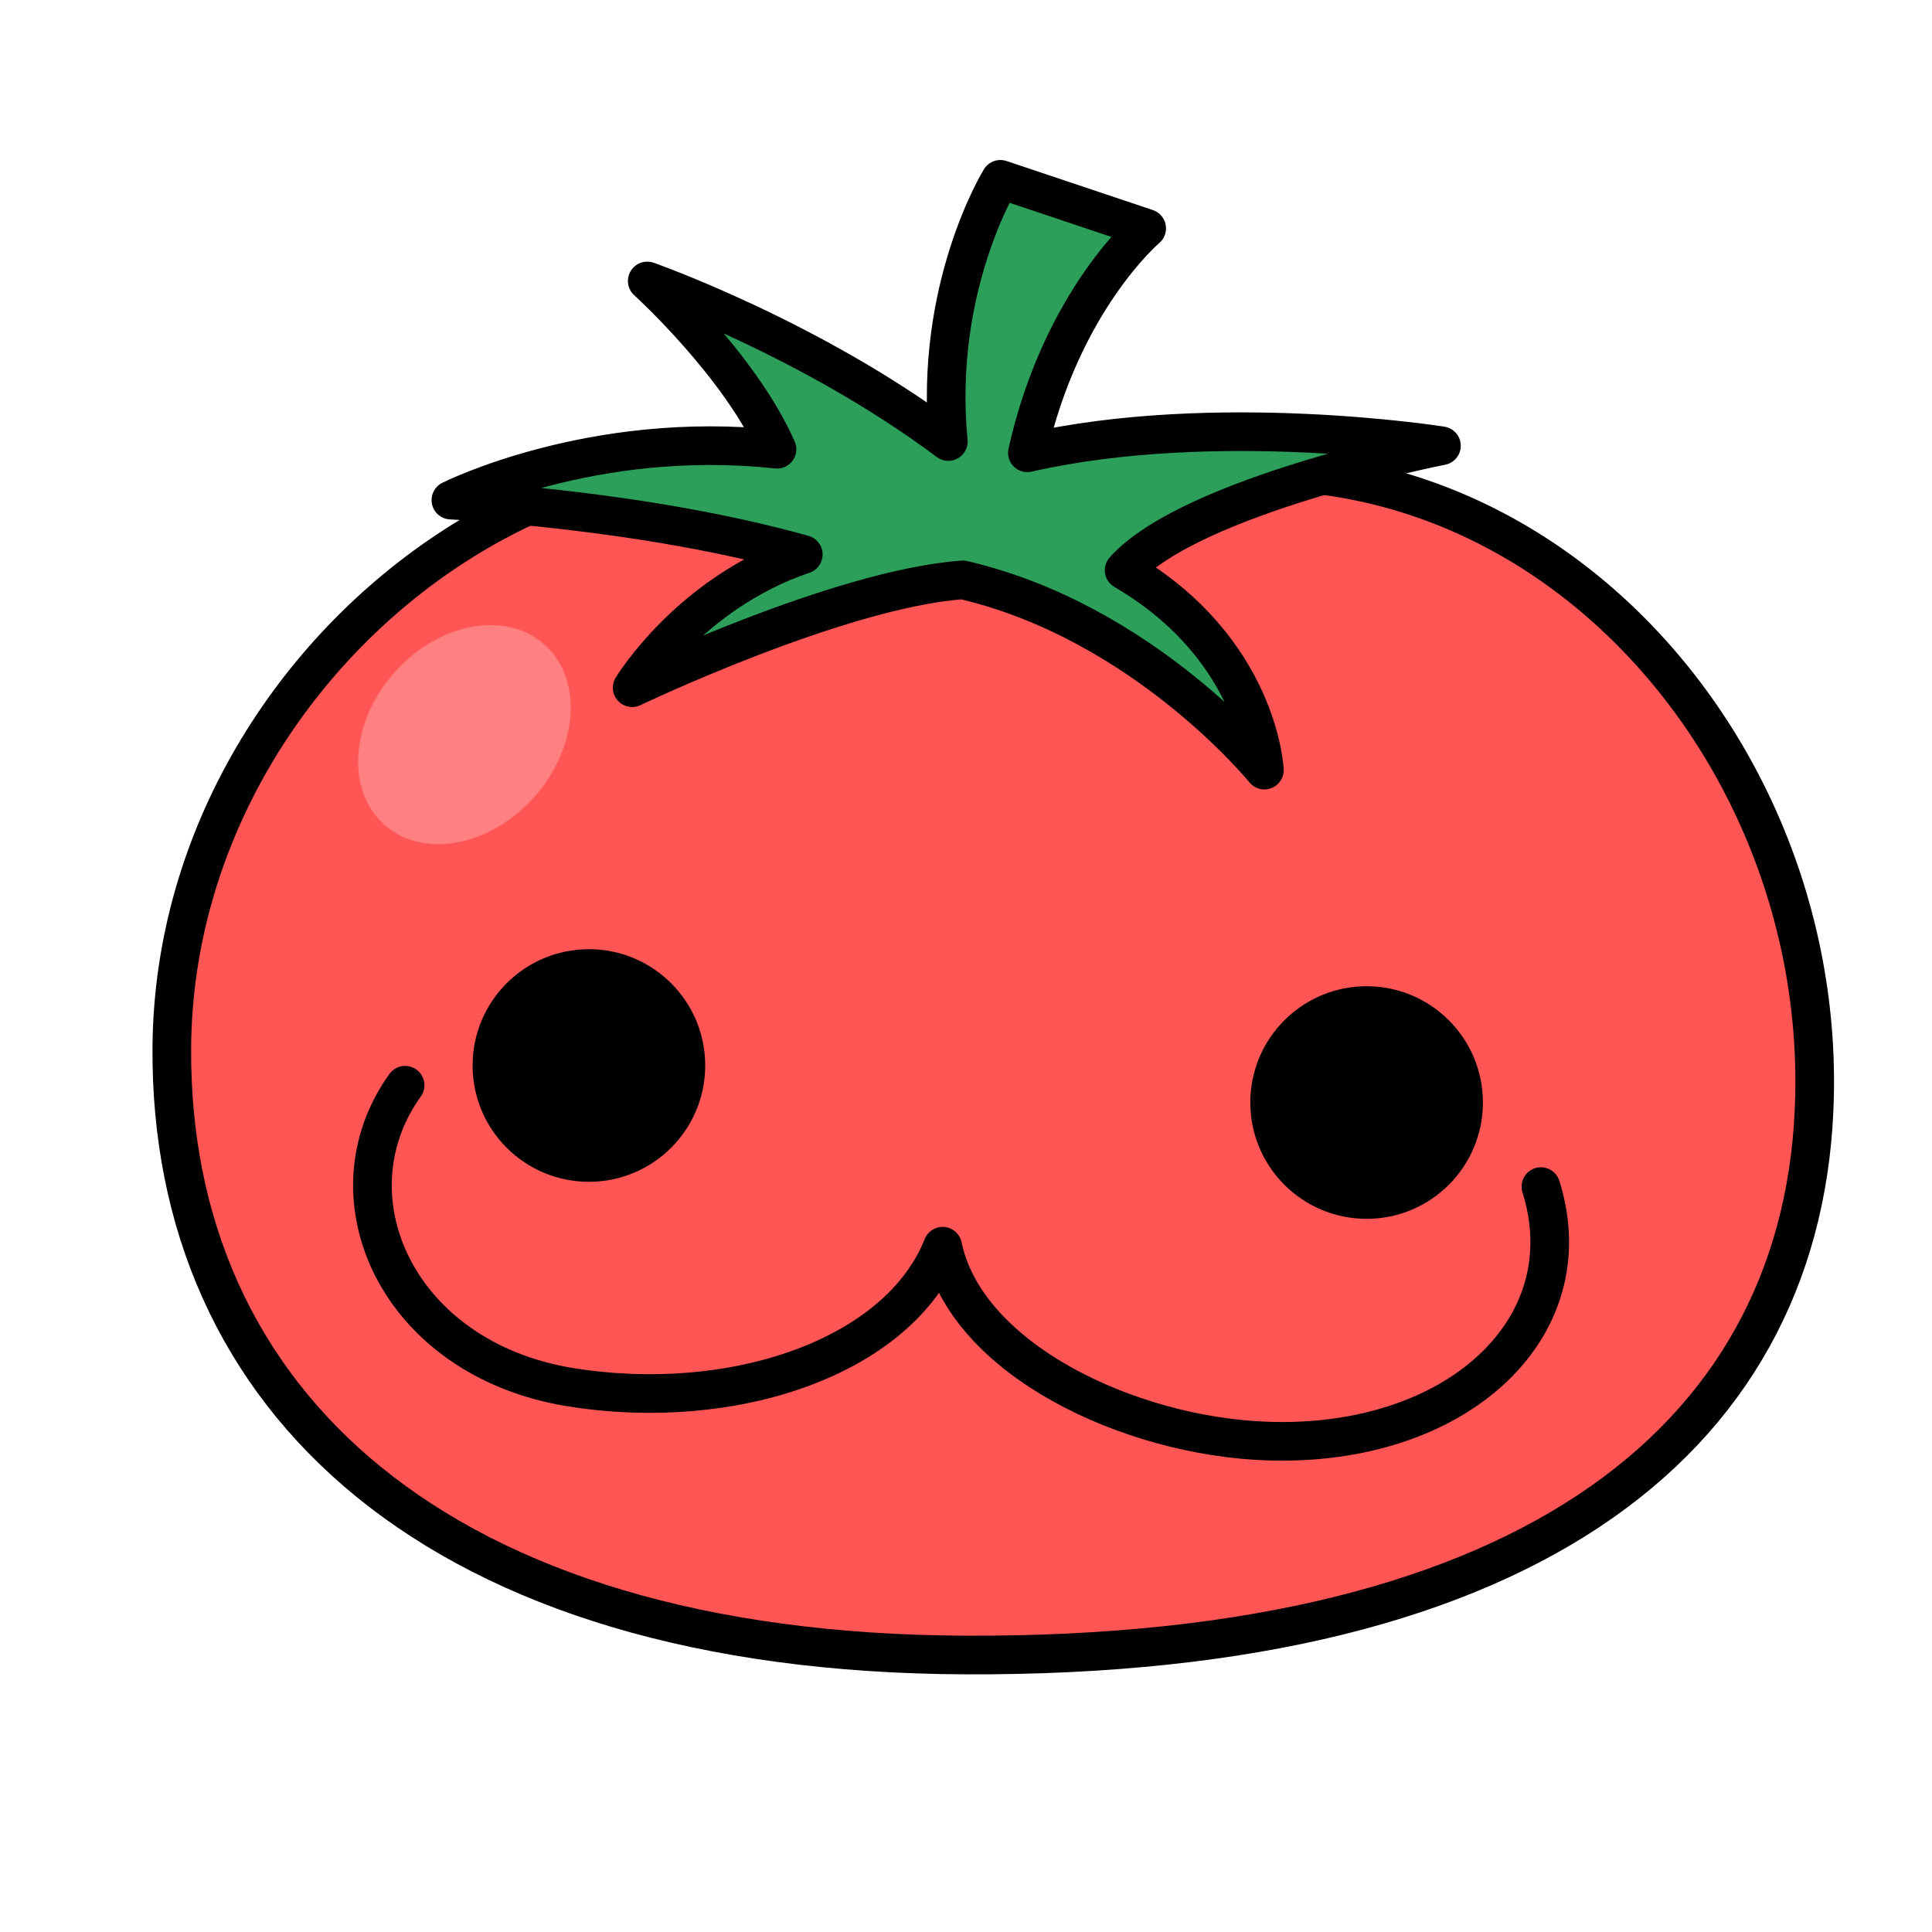
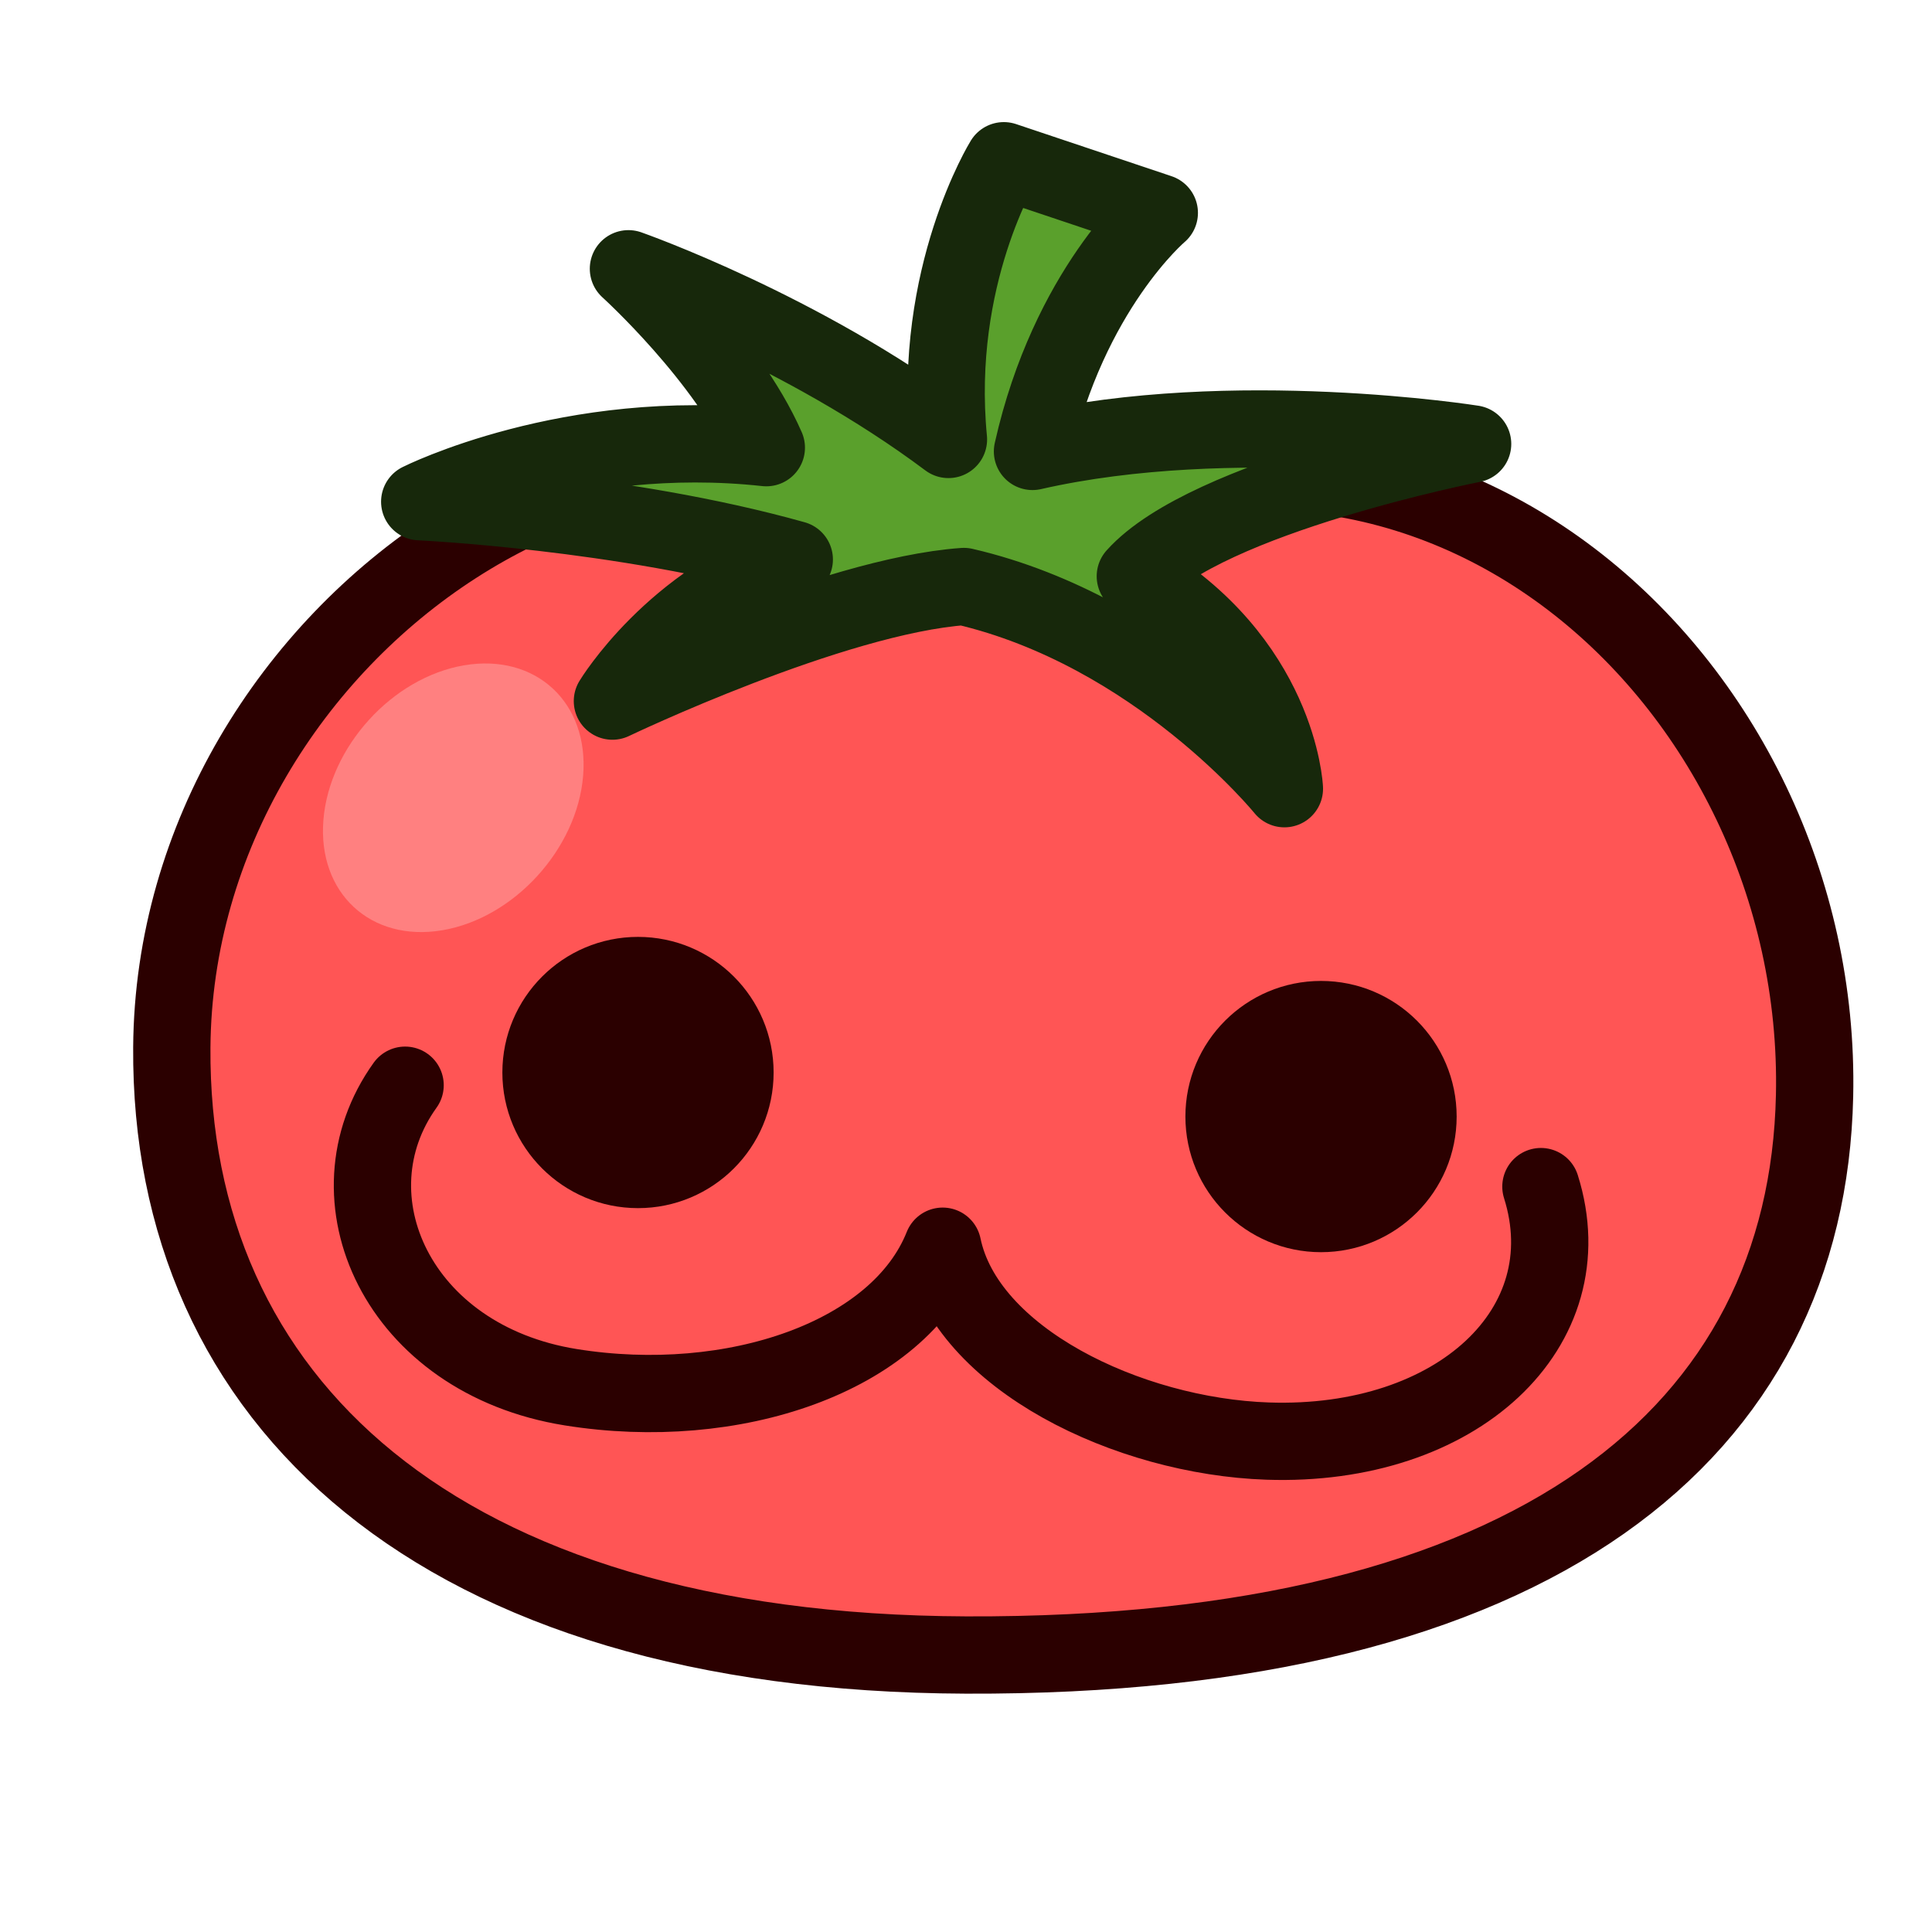
<svg xmlns="http://www.w3.org/2000/svg" width="500" height="500" viewBox="0 0 500 500" version="1.1" id="svg1">
  <defs id="defs1" />
  <g id="layer1">
-     <path style="fill:#ff5555;stroke:#000000;stroke-width:10;stroke-linecap:round;stroke-linejoin:round;stroke-dasharray:none" d="M 259.078,138.84 C 167.604,77.587 45.227,162.333 44.465,271.07 43.828,362.044 112.807,427.8 250,428.318 397.9,428.877 467.721,370.414 469.607,283.576 471.938,176.252 369.436,82.578 259.078,138.84 Z" id="path3" />
-     <ellipse style="fill:#ff8080;stroke:none;stroke-width:3.786;stroke-linecap:round;stroke-linejoin:round;stroke-dasharray:none" id="path5-2" cx="214.185" cy="-139.686" rx="28.058" ry="27.805" transform="matrix(-0.08185755,0.996644,-0.9859465,0.1670617,0,0)" />
-     <path style="fill:none;stroke:#000000;stroke-width:10;stroke-linecap:round;stroke-linejoin:round;stroke-dasharray:none" d="m 104.841,280.853 c -20.781,28.95 -2.03,70.951 42.86,78.159 42.042,6.751 84.831,-7.77 96.258,-36.494 6.041,29.118 48.072,49.213 84.109,50.435 48.999,1.661 82.219,-29.358 70.717,-65.862" id="path1" />
-     <circle style="fill:#000000;stroke:#000000;stroke-width:10;stroke-linecap:round;stroke-linejoin:round;stroke-dasharray:none" id="path2-5" cx="353.677" cy="285.334" r="25.1" />
-     <circle style="fill:#000000;stroke:#000000;stroke-width:10;stroke-linecap:round;stroke-linejoin:round;stroke-dasharray:none" id="path2-5-7" cx="152.408" cy="275.75" r="25.1" />
-     <path style="fill:#2ca05a;stroke:#000000;stroke-width:10;stroke-linecap:round;stroke-linejoin:round;stroke-dasharray:none" d="m 258.907,46.41 c 0,0 -17.333,28.008 -13.483,67.858 -35.733,-26.77 -77.918,-41.555 -77.918,-41.555 0,0 24.048,21.779 33.576,43.558 -47.868,-5.218 -84.393,13.158 -84.393,13.158 0,0 49.229,2.269 91.199,14.066 -29.492,9.982 -44.282,34.483 -44.282,34.483 0,0 53.583,-25.636 85.571,-27.904 46.961,10.889 78.041,49.229 78.041,49.229 0,0 -1.361,-31.307 -36.298,-51.725 17.468,-19.51 82.125,-32.215 82.125,-32.215 0,0 -58.388,-9.295 -107.164,1.822 8.848,-39.513 30.879,-58.084 30.879,-58.084 z" id="path4" />
+     <path style="fill:#ff5555;stroke:#2b0000;stroke-width:20;stroke-linecap:round;stroke-linejoin:round;stroke-dasharray:none" d="M 259.078,138.84 C 167.604,77.587 45.227,162.333 44.465,271.07 43.828,362.044 112.807,427.8 250,428.318 397.9,428.877 467.721,370.414 469.607,283.576 471.938,176.252 369.436,82.578 259.078,138.84 Z" id="path3" />
+     <ellipse style="fill:#ff8080;stroke:none;stroke-width:4.642;stroke-linecap:round;stroke-linejoin:round;stroke-dasharray:none" id="path5-2" cx="230.308" cy="-138.101" rx="34.398" ry="34.087" transform="matrix(-0.08185755,0.996644,-0.9859465,0.1670617,0,0)" />
+     <path style="fill:none;stroke:#2b0000;stroke-width:20;stroke-linecap:round;stroke-linejoin:round;stroke-dasharray:none" d="m 104.841,280.853 c -20.781,28.95 -2.03,70.951 42.86,78.159 42.042,6.751 84.831,-7.77 96.258,-36.494 6.041,29.118 48.072,49.213 84.109,50.435 48.999,1.661 82.219,-29.358 70.717,-65.862" id="path1" />
+     <circle style="fill:#2b0000;stroke:#2b0000;stroke-width:20;stroke-linecap:round;stroke-linejoin:round;stroke-dasharray:none" id="path2-5" cx="341.88" cy="288.964" r="25.1" />
+     <circle style="fill:#2b0000;stroke:#2b0000;stroke-width:20;stroke-linecap:round;stroke-linejoin:round;stroke-dasharray:none" id="path2-5-7" cx="165.112" cy="277.565" r="25.1" />
+     <path style="fill:#5aa02c;stroke:#17280b;stroke-width:20;stroke-linecap:round;stroke-linejoin:round;stroke-dasharray:none" d="m 259.791,41.598 c 0,0 -18.424,29.771 -14.332,72.13 C 207.477,85.272 162.637,69.556 162.637,69.556 c 0,0 25.561,23.15 35.689,46.3 -50.882,-5.546 -89.706,13.986 -89.706,13.986 0,0 52.329,2.411 96.94,14.951 -31.349,10.61 -47.069,36.654 -47.069,36.654 0,0 56.956,-27.249 90.958,-29.661 49.917,11.575 82.954,52.329 82.954,52.329 0,0 -1.447,-33.278 -38.583,-54.981 18.568,-20.738 87.295,-34.243 87.295,-34.243 0,0 -62.064,-9.88 -113.91,1.936 9.405,-42.001 32.823,-61.74 32.823,-61.74 z" id="path4" />
  </g>
</svg>
